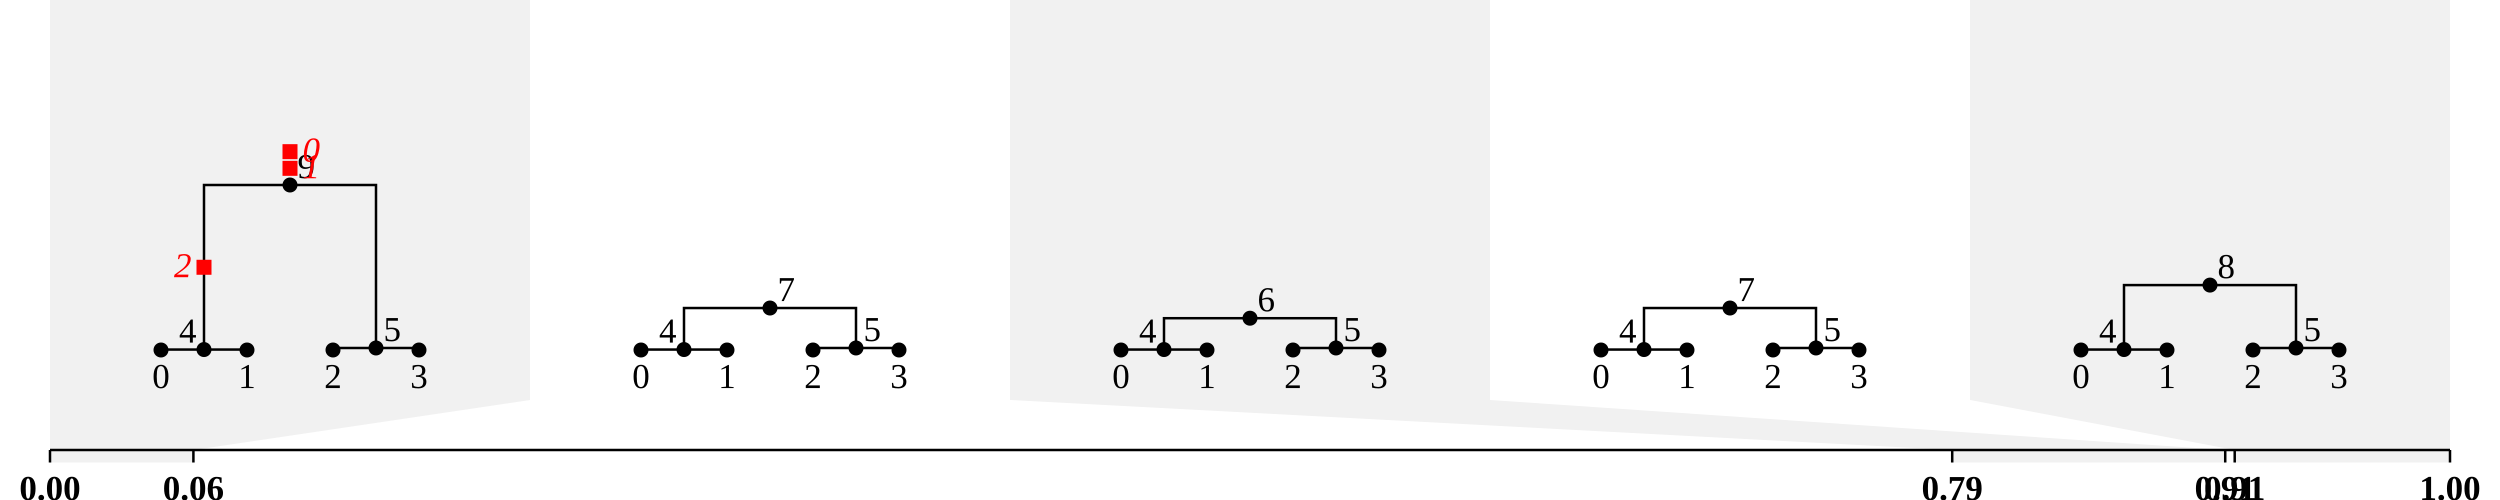
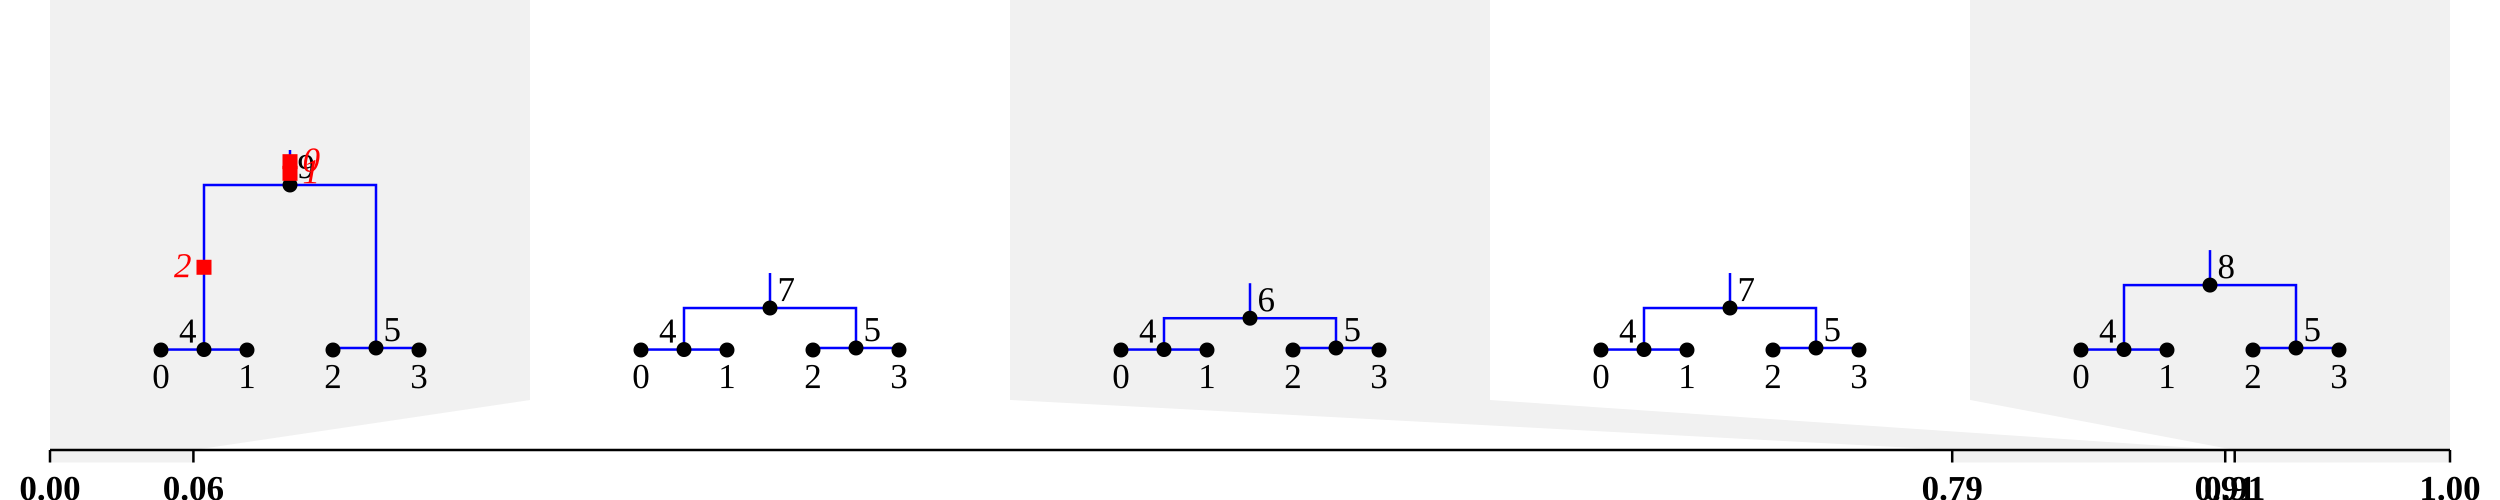
<svg xmlns="http://www.w3.org/2000/svg" baseProfile="full" height="200" id="XYZ" version="1.1" width="1000">
  <defs>
-     <style type="text/css">.axis {font-weight: bold}.tree, .axis {font-size: 14px; text-anchor:middle}.edge {stroke: black; fill: none}.node &gt; circle {fill: black; stroke: none}.tree text {dominant-baseline: middle}text.lft {text-anchor: end}text.rgt {text-anchor: start}.mut {fill: red; font-style: italic}.edges {stroke: blue}</style>
+     <style type="text/css">
+ .axis {font-weight: bold}.tree, .axis {font-size: 14px; text-anchor:middle}.edge {stroke: black; fill: none}.node &gt; .sym {fill: black; stroke: none}.tree text {dominant-baseline: middle}text.lft {text-anchor: end}text.rgt {text-anchor: start}.mut {fill: red; font-style: italic}.edge {stroke: blue}		</style>
  </defs>
  <g class="tree-sequence">
    <g class="background">
      <polygon fill="#F1F1F1" points="20,185 20,180 20,160 20,0 212.0,0 212.0,160 77.362,180 77.362,185" />
      <polygon fill="#F1F1F1" points="780.883,185 780.883,180 404.0,160 404.0,0 596.0,0 596.0,160 890.091,180 890.091,185" />
      <polygon fill="#F1F1F1" points="893.883,185 893.883,180 788.0,160 788.0,0 980.0,0 980.0,160 980.0,180 980.0,185" />
    </g>
    <g class="trees">
      <g class="tree t0" transform="translate(20 30)">
-         <g class="m0 m1 node n9 root s0" transform="translate(96.0 44.0)">
-           <g class="m2 node n4 p9 s0" transform="translate(-34.4 65.8223)">
-             <g class="leaf node n0 p4 sample" transform="translate(-17.2 0.177661)">
-               <path class="edge" d="M 0 0 V -0.178 H 17.2" />
-               <circle cx="0" cy="0" r="3.0" />
-               <text transform="translate(0 12)">0</text>
-             </g>
-             <g class="leaf node n1 p4 sample" transform="translate(17.2 0.177661)">
-               <path class="edge" d="M 0 0 V -0.178 H -17.2" />
-               <circle cx="0" cy="0" r="3.0" />
-               <text transform="translate(0 12)">1</text>
+         <g class="m0 m1 node n9 p0 root s0" transform="translate(96.0 44.0)">
+           <g class="a9 m2 node n4 p0 s0" transform="translate(-34.4 65.8223)">
+             <g class="a4 leaf node n0 p0 sample" transform="translate(-17.2 0.177661)">
+               <path class="edge" d="M 0 0 V -0.178 H 17.2" />
+               <circle class="sym" cx="0" cy="0" r="3" />
+               <text class="lab" transform="translate(0 12)">0</text>
+             </g>
+             <g class="a4 leaf node n1 p0 sample" transform="translate(17.2 0.177661)">
+               <path class="edge" d="M 0 0 V -0.178 H -17.2" />
+               <circle class="sym" cx="0" cy="0" r="3" />
+               <text class="lab" transform="translate(0 12)">1</text>
            </g>
            <path class="edge" d="M 0 0 V -65.822 H 34.4" />
-             <circle cx="0" cy="0" r="3.0" />
-             <text class="lft" transform="translate(-3 -6)">4</text>
+             <circle class="sym" cx="0" cy="0" r="3" />
+             <text class="lab lft" transform="translate(-3 -6)">4</text>
            <g class="mut m2 s0" transform="translate(0 -32.9112)">
-               <rect height="6" transform="translate(-3.0 -3.0)" width="6" x="0" y="0" />
-               <text class="lft" transform="translate(-5 0)">2</text>
-             </g>
-           </g>
-           <g class="node n5 p9" transform="translate(34.4 65.1958)">
-             <g class="leaf node n2 p5 sample" transform="translate(-17.2 0.804227)">
-               <path class="edge" d="M 0 0 V -0.804 H 17.2" />
-               <circle cx="0" cy="0" r="3.0" />
-               <text transform="translate(0 12)">2</text>
-             </g>
-             <g class="leaf node n3 p5 sample" transform="translate(17.2 0.804227)">
-               <path class="edge" d="M 0 0 V -0.804 H -17.2" />
-               <circle cx="0" cy="0" r="3.0" />
-               <text transform="translate(0 12)">3</text>
+               <rect class="sym" height="6" transform="translate(-3 -3)" width="6" x="0" y="0" />
+               <text class="lab lft" transform="translate(-5 0)">2</text>
+             </g>
+           </g>
+           <g class="a9 node n5 p0" transform="translate(34.4 65.1958)">
+             <g class="a5 leaf node n2 p0 sample" transform="translate(-17.2 0.804227)">
+               <path class="edge" d="M 0 0 V -0.804 H 17.2" />
+               <circle class="sym" cx="0" cy="0" r="3" />
+               <text class="lab" transform="translate(0 12)">2</text>
+             </g>
+             <g class="a5 leaf node n3 p0 sample" transform="translate(17.2 0.804227)">
+               <path class="edge" d="M 0 0 V -0.804 H -17.2" />
+               <circle class="sym" cx="0" cy="0" r="3" />
+               <text class="lab" transform="translate(0 12)">3</text>
            </g>
            <path class="edge" d="M 0 0 V -65.196 H -34.4" />
-             <circle cx="0" cy="0" r="3.0" />
-             <text class="rgt" transform="translate(3 -6)">5</text>
-           </g>
-           <circle cx="0" cy="0" r="3.0" />
-           <text class="rgt" transform="translate(3 -6)">9</text>
-           <g class="mut m1 s0" transform="translate(0 -6.66667)">
-             <rect height="6" transform="translate(-3.0 -3.0)" width="6" x="0" y="0" />
-             <text class="rgt" transform="translate(5 0)">1</text>
-           </g>
-           <g class="mut m0 s0" transform="translate(0 -13.3333)">
-             <rect height="6" transform="translate(-3.0 -3.0)" width="6" x="0" y="0" />
-             <text class="rgt" transform="translate(5 0)">0</text>
+             <circle class="sym" cx="0" cy="0" r="3" />
+             <text class="lab rgt" transform="translate(3 -6)">5</text>
+           </g>
+           <path class="edge" d="M 0 0 V -14.0 H 0" />
+           <circle class="sym" cx="0" cy="0" r="3" />
+           <text class="lab rgt" transform="translate(3 -6)">9</text>
+           <g class="mut m1 s0" transform="translate(0 -4.66667)">
+             <rect class="sym" height="6" transform="translate(-3 -3)" width="6" x="0" y="0" />
+             <text class="lab rgt" transform="translate(5 0)">1</text>
+           </g>
+           <g class="mut m0 s0" transform="translate(0 -9.33333)">
+             <rect class="sym" height="6" transform="translate(-3 -3)" width="6" x="0" y="0" />
+             <text class="lab rgt" transform="translate(5 0)">0</text>
          </g>
        </g>
      </g>
      <g class="tree t1" transform="translate(212.0 30)">
-         <g class="node n7 root" transform="translate(96.0 93.2101)">
-           <g class="node n4 p7" transform="translate(-34.4 16.6123)">
-             <g class="leaf node n0 p4 sample" transform="translate(-17.2 0.177661)">
-               <path class="edge" d="M 0 0 V -0.178 H 17.2" />
-               <circle cx="0" cy="0" r="3.0" />
-               <text transform="translate(0 12)">0</text>
-             </g>
-             <g class="leaf node n1 p4 sample" transform="translate(17.2 0.177661)">
-               <path class="edge" d="M 0 0 V -0.178 H -17.2" />
-               <circle cx="0" cy="0" r="3.0" />
-               <text transform="translate(0 12)">1</text>
+         <g class="node n7 p0 root" transform="translate(96.0 93.2101)">
+           <g class="a7 node n4 p0" transform="translate(-34.4 16.6123)">
+             <g class="a4 leaf node n0 p0 sample" transform="translate(-17.2 0.177661)">
+               <path class="edge" d="M 0 0 V -0.178 H 17.2" />
+               <circle class="sym" cx="0" cy="0" r="3" />
+               <text class="lab" transform="translate(0 12)">0</text>
+             </g>
+             <g class="a4 leaf node n1 p0 sample" transform="translate(17.2 0.177661)">
+               <path class="edge" d="M 0 0 V -0.178 H -17.2" />
+               <circle class="sym" cx="0" cy="0" r="3" />
+               <text class="lab" transform="translate(0 12)">1</text>
            </g>
            <path class="edge" d="M 0 0 V -16.612 H 34.4" />
-             <circle cx="0" cy="0" r="3.0" />
-             <text class="lft" transform="translate(-3 -6)">4</text>
-           </g>
-           <g class="node n5 p7" transform="translate(34.4 15.9857)">
-             <g class="leaf node n2 p5 sample" transform="translate(-17.2 0.804227)">
-               <path class="edge" d="M 0 0 V -0.804 H 17.2" />
-               <circle cx="0" cy="0" r="3.0" />
-               <text transform="translate(0 12)">2</text>
-             </g>
-             <g class="leaf node n3 p5 sample" transform="translate(17.2 0.804227)">
-               <path class="edge" d="M 0 0 V -0.804 H -17.2" />
-               <circle cx="0" cy="0" r="3.0" />
-               <text transform="translate(0 12)">3</text>
+             <circle class="sym" cx="0" cy="0" r="3" />
+             <text class="lab lft" transform="translate(-3 -6)">4</text>
+           </g>
+           <g class="a7 node n5 p0" transform="translate(34.4 15.9857)">
+             <g class="a5 leaf node n2 p0 sample" transform="translate(-17.2 0.804227)">
+               <path class="edge" d="M 0 0 V -0.804 H 17.2" />
+               <circle class="sym" cx="0" cy="0" r="3" />
+               <text class="lab" transform="translate(0 12)">2</text>
+             </g>
+             <g class="a5 leaf node n3 p0 sample" transform="translate(17.2 0.804227)">
+               <path class="edge" d="M 0 0 V -0.804 H -17.2" />
+               <circle class="sym" cx="0" cy="0" r="3" />
+               <text class="lab" transform="translate(0 12)">3</text>
            </g>
            <path class="edge" d="M 0 0 V -15.986 H -34.4" />
-             <circle cx="0" cy="0" r="3.0" />
-             <text class="rgt" transform="translate(3 -6)">5</text>
-           </g>
-           <circle cx="0" cy="0" r="3.0" />
-           <text class="rgt" transform="translate(3 -6)">7</text>
+             <circle class="sym" cx="0" cy="0" r="3" />
+             <text class="lab rgt" transform="translate(3 -6)">5</text>
+           </g>
+           <path class="edge" d="M 0 0 V -14.0 H 0" />
+           <circle class="sym" cx="0" cy="0" r="3" />
+           <text class="lab rgt" transform="translate(3 -6)">7</text>
        </g>
      </g>
      <g class="tree t2" transform="translate(404.0 30)">
-         <g class="node n6 root" transform="translate(96.0 97.2837)">
-           <g class="node n4 p6" transform="translate(-34.4 12.5387)">
-             <g class="leaf node n0 p4 sample" transform="translate(-17.2 0.177661)">
-               <path class="edge" d="M 0 0 V -0.178 H 17.2" />
-               <circle cx="0" cy="0" r="3.0" />
-               <text transform="translate(0 12)">0</text>
-             </g>
-             <g class="leaf node n1 p4 sample" transform="translate(17.2 0.177661)">
-               <path class="edge" d="M 0 0 V -0.178 H -17.2" />
-               <circle cx="0" cy="0" r="3.0" />
-               <text transform="translate(0 12)">1</text>
+         <g class="node n6 p0 root" transform="translate(96.0 97.2837)">
+           <g class="a6 node n4 p0" transform="translate(-34.4 12.5387)">
+             <g class="a4 leaf node n0 p0 sample" transform="translate(-17.2 0.177661)">
+               <path class="edge" d="M 0 0 V -0.178 H 17.2" />
+               <circle class="sym" cx="0" cy="0" r="3" />
+               <text class="lab" transform="translate(0 12)">0</text>
+             </g>
+             <g class="a4 leaf node n1 p0 sample" transform="translate(17.2 0.177661)">
+               <path class="edge" d="M 0 0 V -0.178 H -17.2" />
+               <circle class="sym" cx="0" cy="0" r="3" />
+               <text class="lab" transform="translate(0 12)">1</text>
            </g>
            <path class="edge" d="M 0 0 V -12.539 H 34.4" />
-             <circle cx="0" cy="0" r="3.0" />
-             <text class="lft" transform="translate(-3 -6)">4</text>
-           </g>
-           <g class="node n5 p6" transform="translate(34.4 11.9121)">
-             <g class="leaf node n2 p5 sample" transform="translate(-17.2 0.804227)">
-               <path class="edge" d="M 0 0 V -0.804 H 17.2" />
-               <circle cx="0" cy="0" r="3.0" />
-               <text transform="translate(0 12)">2</text>
-             </g>
-             <g class="leaf node n3 p5 sample" transform="translate(17.2 0.804227)">
-               <path class="edge" d="M 0 0 V -0.804 H -17.2" />
-               <circle cx="0" cy="0" r="3.0" />
-               <text transform="translate(0 12)">3</text>
+             <circle class="sym" cx="0" cy="0" r="3" />
+             <text class="lab lft" transform="translate(-3 -6)">4</text>
+           </g>
+           <g class="a6 node n5 p0" transform="translate(34.4 11.9121)">
+             <g class="a5 leaf node n2 p0 sample" transform="translate(-17.2 0.804227)">
+               <path class="edge" d="M 0 0 V -0.804 H 17.2" />
+               <circle class="sym" cx="0" cy="0" r="3" />
+               <text class="lab" transform="translate(0 12)">2</text>
+             </g>
+             <g class="a5 leaf node n3 p0 sample" transform="translate(17.2 0.804227)">
+               <path class="edge" d="M 0 0 V -0.804 H -17.2" />
+               <circle class="sym" cx="0" cy="0" r="3" />
+               <text class="lab" transform="translate(0 12)">3</text>
            </g>
            <path class="edge" d="M 0 0 V -11.912 H -34.4" />
-             <circle cx="0" cy="0" r="3.0" />
-             <text class="rgt" transform="translate(3 -6)">5</text>
-           </g>
-           <circle cx="0" cy="0" r="3.0" />
-           <text class="rgt" transform="translate(3 -6)">6</text>
+             <circle class="sym" cx="0" cy="0" r="3" />
+             <text class="lab rgt" transform="translate(3 -6)">5</text>
+           </g>
+           <path class="edge" d="M 0 0 V -14.0 H 0" />
+           <circle class="sym" cx="0" cy="0" r="3" />
+           <text class="lab rgt" transform="translate(3 -6)">6</text>
        </g>
      </g>
      <g class="tree t3" transform="translate(596.0 30)">
-         <g class="node n7 root" transform="translate(96.0 93.2101)">
-           <g class="node n4 p7" transform="translate(-34.4 16.6123)">
-             <g class="leaf node n0 p4 sample" transform="translate(-17.2 0.177661)">
-               <path class="edge" d="M 0 0 V -0.178 H 17.2" />
-               <circle cx="0" cy="0" r="3.0" />
-               <text transform="translate(0 12)">0</text>
-             </g>
-             <g class="leaf node n1 p4 sample" transform="translate(17.2 0.177661)">
-               <path class="edge" d="M 0 0 V -0.178 H -17.2" />
-               <circle cx="0" cy="0" r="3.0" />
-               <text transform="translate(0 12)">1</text>
+         <g class="node n7 p0 root" transform="translate(96.0 93.2101)">
+           <g class="a7 node n4 p0" transform="translate(-34.4 16.6123)">
+             <g class="a4 leaf node n0 p0 sample" transform="translate(-17.2 0.177661)">
+               <path class="edge" d="M 0 0 V -0.178 H 17.2" />
+               <circle class="sym" cx="0" cy="0" r="3" />
+               <text class="lab" transform="translate(0 12)">0</text>
+             </g>
+             <g class="a4 leaf node n1 p0 sample" transform="translate(17.2 0.177661)">
+               <path class="edge" d="M 0 0 V -0.178 H -17.2" />
+               <circle class="sym" cx="0" cy="0" r="3" />
+               <text class="lab" transform="translate(0 12)">1</text>
            </g>
            <path class="edge" d="M 0 0 V -16.612 H 34.4" />
-             <circle cx="0" cy="0" r="3.0" />
-             <text class="lft" transform="translate(-3 -6)">4</text>
-           </g>
-           <g class="node n5 p7" transform="translate(34.4 15.9857)">
-             <g class="leaf node n2 p5 sample" transform="translate(-17.2 0.804227)">
-               <path class="edge" d="M 0 0 V -0.804 H 17.2" />
-               <circle cx="0" cy="0" r="3.0" />
-               <text transform="translate(0 12)">2</text>
-             </g>
-             <g class="leaf node n3 p5 sample" transform="translate(17.2 0.804227)">
-               <path class="edge" d="M 0 0 V -0.804 H -17.2" />
-               <circle cx="0" cy="0" r="3.0" />
-               <text transform="translate(0 12)">3</text>
+             <circle class="sym" cx="0" cy="0" r="3" />
+             <text class="lab lft" transform="translate(-3 -6)">4</text>
+           </g>
+           <g class="a7 node n5 p0" transform="translate(34.4 15.9857)">
+             <g class="a5 leaf node n2 p0 sample" transform="translate(-17.2 0.804227)">
+               <path class="edge" d="M 0 0 V -0.804 H 17.2" />
+               <circle class="sym" cx="0" cy="0" r="3" />
+               <text class="lab" transform="translate(0 12)">2</text>
+             </g>
+             <g class="a5 leaf node n3 p0 sample" transform="translate(17.2 0.804227)">
+               <path class="edge" d="M 0 0 V -0.804 H -17.2" />
+               <circle class="sym" cx="0" cy="0" r="3" />
+               <text class="lab" transform="translate(0 12)">3</text>
            </g>
            <path class="edge" d="M 0 0 V -15.986 H -34.4" />
-             <circle cx="0" cy="0" r="3.0" />
-             <text class="rgt" transform="translate(3 -6)">5</text>
-           </g>
-           <circle cx="0" cy="0" r="3.0" />
-           <text class="rgt" transform="translate(3 -6)">7</text>
+             <circle class="sym" cx="0" cy="0" r="3" />
+             <text class="lab rgt" transform="translate(3 -6)">5</text>
+           </g>
+           <path class="edge" d="M 0 0 V -14.0 H 0" />
+           <circle class="sym" cx="0" cy="0" r="3" />
+           <text class="lab rgt" transform="translate(3 -6)">7</text>
        </g>
      </g>
      <g class="tree t4" transform="translate(788.0 30)">
-         <g class="node n8 root" transform="translate(96.0 84.0354)">
-           <g class="node n4 p8" transform="translate(-34.4 25.7869)">
-             <g class="leaf node n0 p4 sample" transform="translate(-17.2 0.177661)">
-               <path class="edge" d="M 0 0 V -0.178 H 17.2" />
-               <circle cx="0" cy="0" r="3.0" />
-               <text transform="translate(0 12)">0</text>
-             </g>
-             <g class="leaf node n1 p4 sample" transform="translate(17.2 0.177661)">
-               <path class="edge" d="M 0 0 V -0.178 H -17.2" />
-               <circle cx="0" cy="0" r="3.0" />
-               <text transform="translate(0 12)">1</text>
+         <g class="node n8 p0 root" transform="translate(96.0 84.0354)">
+           <g class="a8 node n4 p0" transform="translate(-34.4 25.7869)">
+             <g class="a4 leaf node n0 p0 sample" transform="translate(-17.2 0.177661)">
+               <path class="edge" d="M 0 0 V -0.178 H 17.2" />
+               <circle class="sym" cx="0" cy="0" r="3" />
+               <text class="lab" transform="translate(0 12)">0</text>
+             </g>
+             <g class="a4 leaf node n1 p0 sample" transform="translate(17.2 0.177661)">
+               <path class="edge" d="M 0 0 V -0.178 H -17.2" />
+               <circle class="sym" cx="0" cy="0" r="3" />
+               <text class="lab" transform="translate(0 12)">1</text>
            </g>
            <path class="edge" d="M 0 0 V -25.787 H 34.4" />
-             <circle cx="0" cy="0" r="3.0" />
-             <text class="lft" transform="translate(-3 -6)">4</text>
-           </g>
-           <g class="node n5 p8" transform="translate(34.4 25.1604)">
-             <g class="leaf node n2 p5 sample" transform="translate(-17.2 0.804227)">
-               <path class="edge" d="M 0 0 V -0.804 H 17.2" />
-               <circle cx="0" cy="0" r="3.0" />
-               <text transform="translate(0 12)">2</text>
-             </g>
-             <g class="leaf node n3 p5 sample" transform="translate(17.2 0.804227)">
-               <path class="edge" d="M 0 0 V -0.804 H -17.2" />
-               <circle cx="0" cy="0" r="3.0" />
-               <text transform="translate(0 12)">3</text>
+             <circle class="sym" cx="0" cy="0" r="3" />
+             <text class="lab lft" transform="translate(-3 -6)">4</text>
+           </g>
+           <g class="a8 node n5 p0" transform="translate(34.4 25.1604)">
+             <g class="a5 leaf node n2 p0 sample" transform="translate(-17.2 0.804227)">
+               <path class="edge" d="M 0 0 V -0.804 H 17.2" />
+               <circle class="sym" cx="0" cy="0" r="3" />
+               <text class="lab" transform="translate(0 12)">2</text>
+             </g>
+             <g class="a5 leaf node n3 p0 sample" transform="translate(17.2 0.804227)">
+               <path class="edge" d="M 0 0 V -0.804 H -17.2" />
+               <circle class="sym" cx="0" cy="0" r="3" />
+               <text class="lab" transform="translate(0 12)">3</text>
            </g>
            <path class="edge" d="M 0 0 V -25.16 H -34.4" />
-             <circle cx="0" cy="0" r="3.0" />
-             <text class="rgt" transform="translate(3 -6)">5</text>
-           </g>
-           <circle cx="0" cy="0" r="3.0" />
-           <text class="rgt" transform="translate(3 -6)">8</text>
+             <circle class="sym" cx="0" cy="0" r="3" />
+             <text class="lab rgt" transform="translate(3 -6)">5</text>
+           </g>
+           <path class="edge" d="M 0 0 V -14.0 H 0" />
+           <circle class="sym" cx="0" cy="0" r="3" />
+           <text class="lab rgt" transform="translate(3 -6)">8</text>
        </g>
      </g>
    </g>
    <g class="axis">
      <line stroke="black" x1="20" x2="980" y1="180" y2="180" />
      <line stroke="black" x1="20" x2="20" y1="180" y2="185" />
      <g transform="translate(20, 200)">
        <text font-size="14" font-weight="bold" text-anchor="middle">0.00</text>
      </g>
      <line stroke="black" x1="77.362" x2="77.362" y1="180" y2="185" />
      <g transform="translate(77.3623, 200)">
        <text font-size="14" font-weight="bold" text-anchor="middle">0.06</text>
      </g>
      <line stroke="black" x1="780.883" x2="780.883" y1="180" y2="185" />
      <g transform="translate(780.883, 200)">
        <text font-size="14" font-weight="bold" text-anchor="middle">0.79</text>
      </g>
      <line stroke="black" x1="890.091" x2="890.091" y1="180" y2="185" />
      <g transform="translate(890.091, 200)">
        <text font-size="14" font-weight="bold" text-anchor="middle">0.91</text>
      </g>
      <line stroke="black" x1="893.883" x2="893.883" y1="180" y2="185" />
      <g transform="translate(893.883, 200)">
        <text font-size="14" font-weight="bold" text-anchor="middle">0.91</text>
      </g>
      <line stroke="black" x1="980.0" x2="980.0" y1="180" y2="185" />
      <g transform="translate(980.0, 200)">
        <text font-size="14" font-weight="bold" text-anchor="middle">1.00</text>
      </g>
    </g>
  </g>
</svg>
